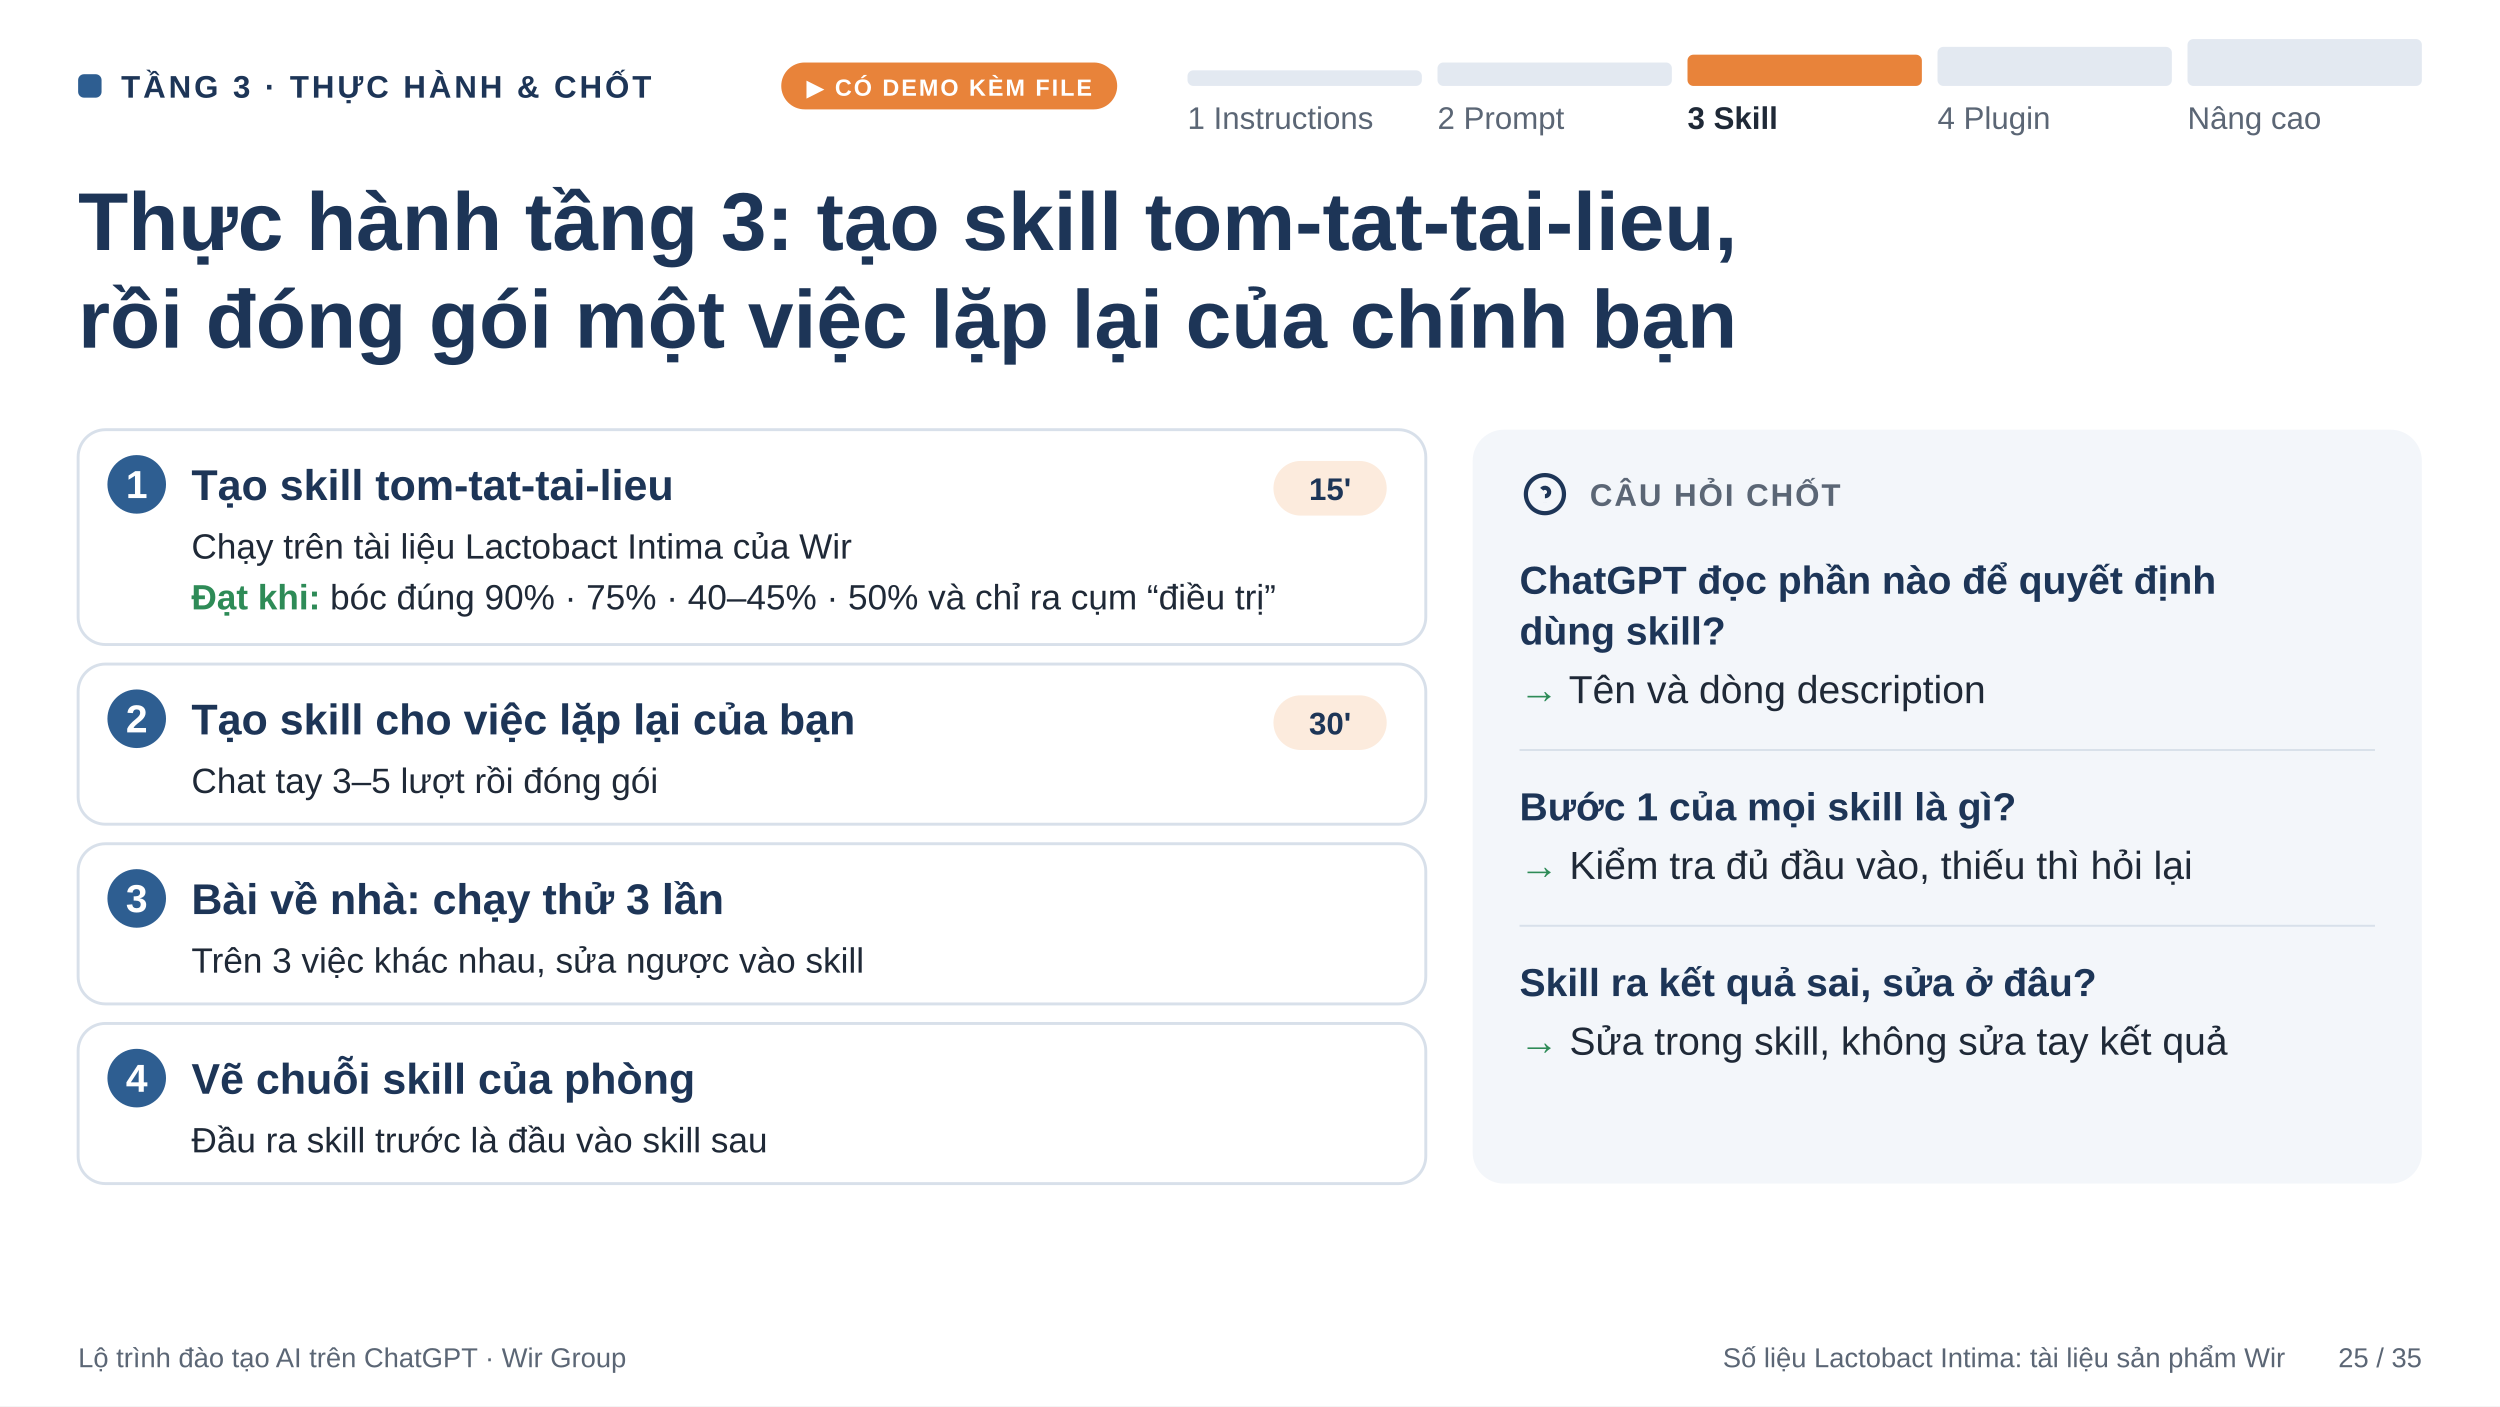
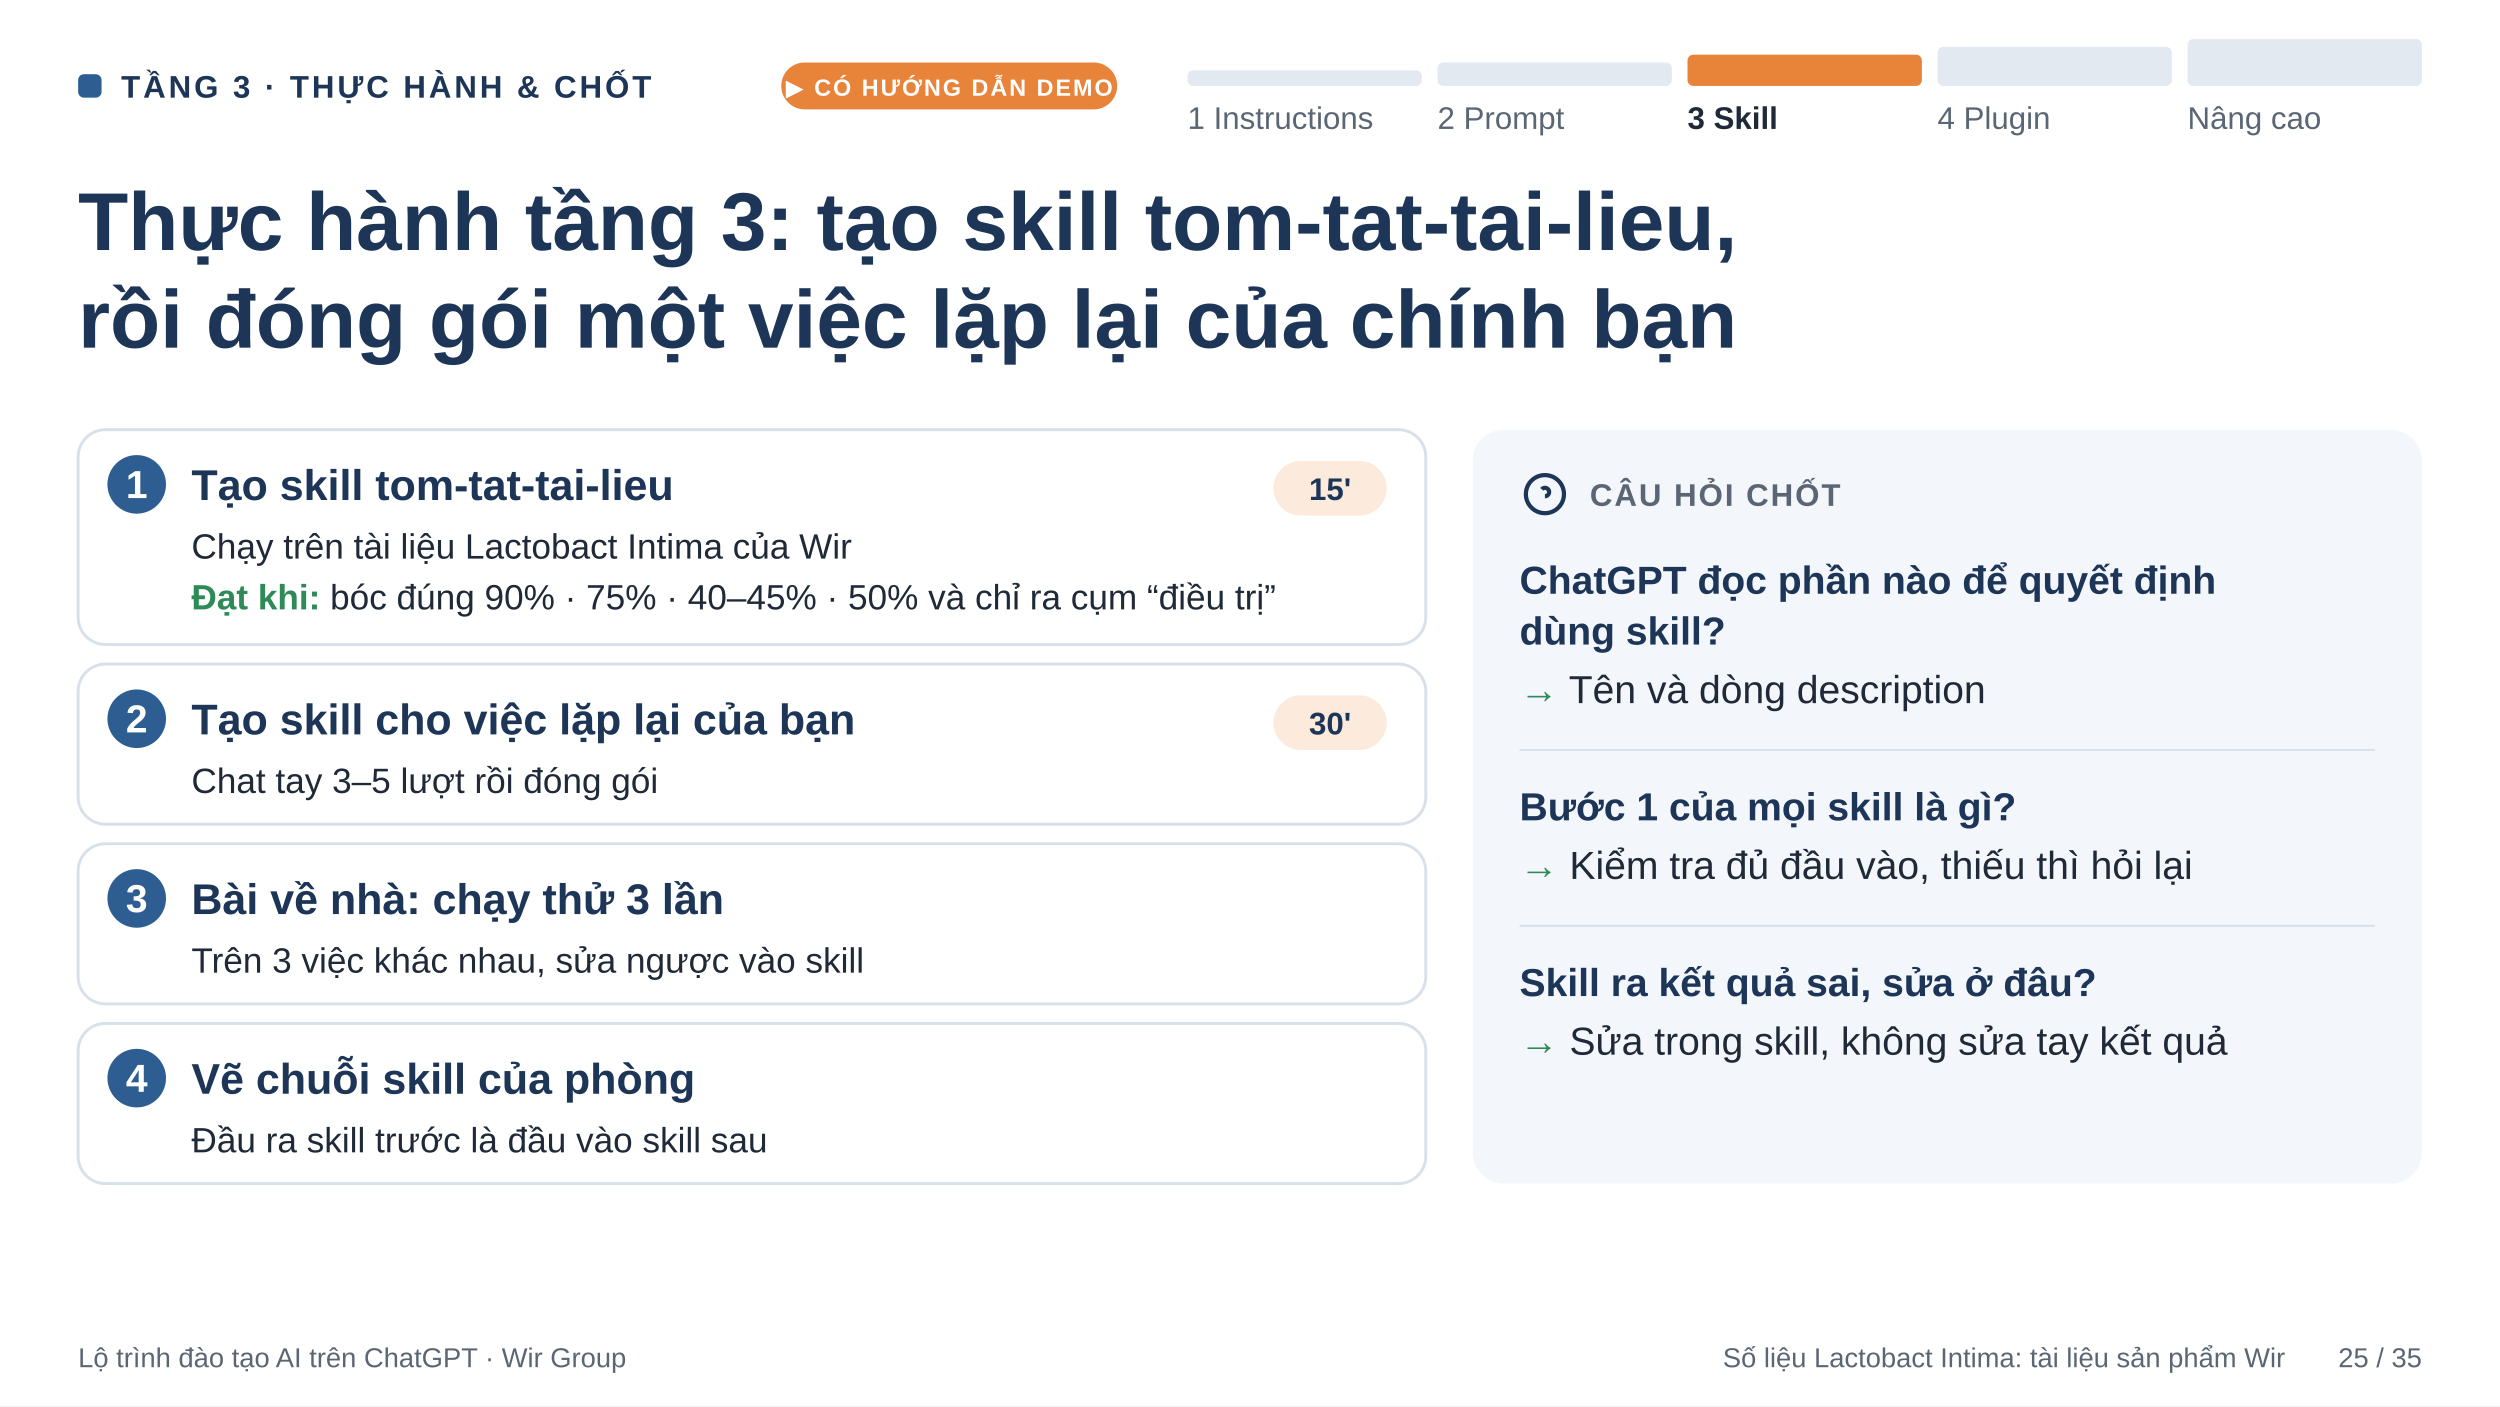
<svg xmlns="http://www.w3.org/2000/svg" viewBox="0 0 1280 720" width="1280" height="720" font-family="Aptos, 'Segoe UI', Arial, sans-serif" data-pptx-page-role="content">
  <rect id="bg" data-pptx-role="background" x="0" y="0" width="1280" height="720" fill="#FFFFFF" />
  <g id="section-kicker" data-pptx-role="chrome" data-pptx-bounds="40 30 540 30">
    <rect x="40" y="38" width="12" height="12" rx="3" fill="#2E5E91" />
    <text x="62" y="50" font-size="16" font-weight="bold" letter-spacing="1.5" fill="#1D3557">TẦNG 3 · THỰC HÀNH &amp; CHỐT</text>
  </g>
  <g id="demo-flag" data-pptx-role="chrome" data-pptx-bounds="400 30 180 28">
    <rect x="400" y="32" width="172" height="24" rx="12" fill="#E8833A" />
-     <text x="486" y="49" font-size="12" font-weight="bold" letter-spacing="1" fill="#FFFFFF" text-anchor="middle">▶ CÓ DEMO KÈM FILE</text>
+     <text x="486" y="49" font-size="12" font-weight="bold" letter-spacing="1" fill="#FFFFFF" text-anchor="middle">▶ CÓ HƯỚNG DẪN DEMO</text>
  </g>
  <g id="roadmap-tracker" data-pptx-role="chrome" data-pptx-bounds="600 14 640 62">
    <rect x="608" y="36" width="120" height="8" rx="3" fill="#E3E9F1" />
    <rect x="736" y="32" width="120" height="12" rx="3" fill="#E3E9F1" />
    <rect x="864" y="28" width="120" height="16" rx="3" fill="#E8833A" />
    <rect x="992" y="24" width="120" height="20" rx="3" fill="#E3E9F1" />
    <rect x="1120" y="20" width="120" height="24" rx="3" fill="#E3E9F1" />
    <text x="608" y="66" font-size="16" fill="#5B6675">1 Instructions</text>
    <text x="736" y="66" font-size="16" fill="#5B6675">2 Prompt</text>
    <text x="864" y="66" font-size="16" font-weight="bold" fill="#1F2937">3 Skill</text>
    <text x="992" y="66" font-size="16" fill="#5B6675">4 Plugin</text>
    <text x="1120" y="66" font-size="16" fill="#5B6675">Nâng cao</text>
  </g>
  <text font-size="42" font-weight="bold" fill="#1D3557" x="40" y="128">Thực hành tầng 3: tạo skill tom-tat-tai-lieu,</text>
  <text font-size="42" font-weight="bold" fill="#1D3557" x="40" y="178">rồi đóng gói một việc lặp lại của chính bạn</text>
  <g id="task-1" data-pptx-bounds="40 220 698 110">
    <rect x="40" y="220" width="690" height="110" rx="14" fill="#FFFFFF" stroke="#D8E0EA" stroke-width="1.5" />
    <circle cx="70" cy="248" r="15" fill="#2E5E91" />
    <text x="70" y="255" font-size="20" font-weight="bold" text-anchor="middle" fill="#FFFFFF">1</text>
    <text x="98" y="256" font-size="22" font-weight="bold" fill="#1D3557">Tạo skill tom-tat-tai-lieu</text>
    <rect x="652" y="236" width="58" height="28" rx="14" fill="#FCEBDD" />
    <text x="681" y="256" font-size="16" font-weight="bold" text-anchor="middle" fill="#1D3557">15'</text>
    <text x="98" y="286" font-size="18" fill="#1F2937">Chạy trên tài liệu Lactobact Intima của Wir</text>
    <text x="98" y="312" font-size="18" fill="#1F2937">
      <tspan font-weight="bold" fill="#2E8B57">Đạt khi:</tspan> bóc đúng 90% · 75% · 40–45% · 50% và chỉ ra cụm “điều trị”</text>
  </g>
  <g id="task-2" data-pptx-bounds="40 340 690 82">
    <rect x="40" y="340" width="690" height="82" rx="14" fill="#FFFFFF" stroke="#D8E0EA" stroke-width="1.5" />
    <circle cx="70" cy="368" r="15" fill="#2E5E91" />
    <text x="70" y="375" font-size="20" font-weight="bold" text-anchor="middle" fill="#FFFFFF">2</text>
    <text x="98" y="376" font-size="22" font-weight="bold" fill="#1D3557">Tạo skill cho việc lặp lại của bạn</text>
    <rect x="652" y="356" width="58" height="28" rx="14" fill="#FCEBDD" />
    <text x="681" y="376" font-size="16" font-weight="bold" text-anchor="middle" fill="#1D3557">30'</text>
    <text x="98" y="406" font-size="18" fill="#1F2937">Chat tay 3–5 lượt rồi đóng gói</text>
  </g>
  <g id="task-3" data-pptx-bounds="40 432 690 82">
    <rect x="40" y="432" width="690" height="82" rx="14" fill="#FFFFFF" stroke="#D8E0EA" stroke-width="1.5" />
    <circle cx="70" cy="460" r="15" fill="#2E5E91" />
    <text x="70" y="467" font-size="20" font-weight="bold" text-anchor="middle" fill="#FFFFFF">3</text>
    <text x="98" y="468" font-size="22" font-weight="bold" fill="#1D3557">Bài về nhà: chạy thử 3 lần</text>
    <text x="98" y="498" font-size="18" fill="#1F2937">Trên 3 việc khác nhau, sửa ngược vào skill</text>
  </g>
  <g id="task-4" data-pptx-bounds="40 524 690 82">
    <rect x="40" y="524" width="690" height="82" rx="14" fill="#FFFFFF" stroke="#D8E0EA" stroke-width="1.5" />
    <circle cx="70" cy="552" r="15" fill="#2E5E91" />
    <text x="70" y="559" font-size="20" font-weight="bold" text-anchor="middle" fill="#FFFFFF">4</text>
    <text x="98" y="560" font-size="22" font-weight="bold" fill="#1D3557">Vẽ chuỗi skill của phòng</text>
    <text x="98" y="590" font-size="18" fill="#1F2937">Đầu ra skill trước là đầu vào skill sau</text>
  </g>
  <g id="quiz-card" data-pptx-bounds="754 220 486 386">
    <rect x="754" y="220" width="486" height="386" rx="16" fill="#F3F6FA" />
    <g transform="translate(778, 240) scale(1.08333)" fill="none" stroke="#1D3557" stroke-width="2">
      <path d="M3 12a9 9 0 1 0 18 0a9 9 0 0 0 -18 0" />
      <path d="M12 16v.01" />
      <path d="M12 13a2 2 0 0 0 .914 -3.782a1.98 1.98 0 0 0 -2.414 .483" />
    </g>
    <text x="814" y="259" font-size="16" font-weight="bold" letter-spacing="1" fill="#5B6675">CÂU HỎI CHỐT</text>
    <text font-size="20" font-weight="bold" fill="#1D3557" x="778" y="304">ChatGPT đọc phần nào để quyết định</text>
    <text font-size="20" font-weight="bold" fill="#1D3557" x="778" y="330">dùng skill?</text>
    <line x1="778" y1="384" x2="1216" y2="384" stroke="#D8E0EA" stroke-width="1" />
    <text x="778" y="420" font-size="20" font-weight="bold" fill="#1D3557">Bước 1 của mọi skill là gì?</text>
    <line x1="778" y1="474" x2="1216" y2="474" stroke="#D8E0EA" stroke-width="1" />
    <text x="778" y="510" font-size="20" font-weight="bold" fill="#1D3557">Skill ra kết quả sai, sửa ở đâu?</text>
  </g>
  <g id="answer-1" data-pptx-bounds="778 340 438 30">
    <text x="778" y="360" font-size="20" fill="#1F2937">
      <tspan font-weight="bold" fill="#2E8B57">→</tspan> Tên và dòng description</text>
  </g>
  <g id="answer-2" data-pptx-bounds="778 430 438 30">
    <text x="778" y="450" font-size="20" fill="#1F2937">
      <tspan font-weight="bold" fill="#2E8B57">→</tspan> Kiểm tra đủ đầu vào, thiếu thì hỏi lại</text>
  </g>
  <g id="answer-3" data-pptx-bounds="778 520 438 30">
    <text x="778" y="540" font-size="20" fill="#1F2937">
      <tspan font-weight="bold" fill="#2E8B57">→</tspan> Sửa trong skill, không sửa tay kết quả</text>
  </g>
  <text id="footer-course" data-pptx-role="footer" x="40" y="700" font-size="14" fill="#5B6675">Lộ trình đào tạo AI trên ChatGPT · Wir Group</text>
  <text id="source-note" data-pptx-role="footer" x="1170" y="700" font-size="14" text-anchor="end" fill="#5B6675">Số liệu Lactobact Intima: tài liệu sản phẩm Wir</text>
  <text id="page-number" data-pptx-role="page-number" x="1240" y="700" font-size="14" text-anchor="end" fill="#5B6675">25 / 35</text>
</svg>
